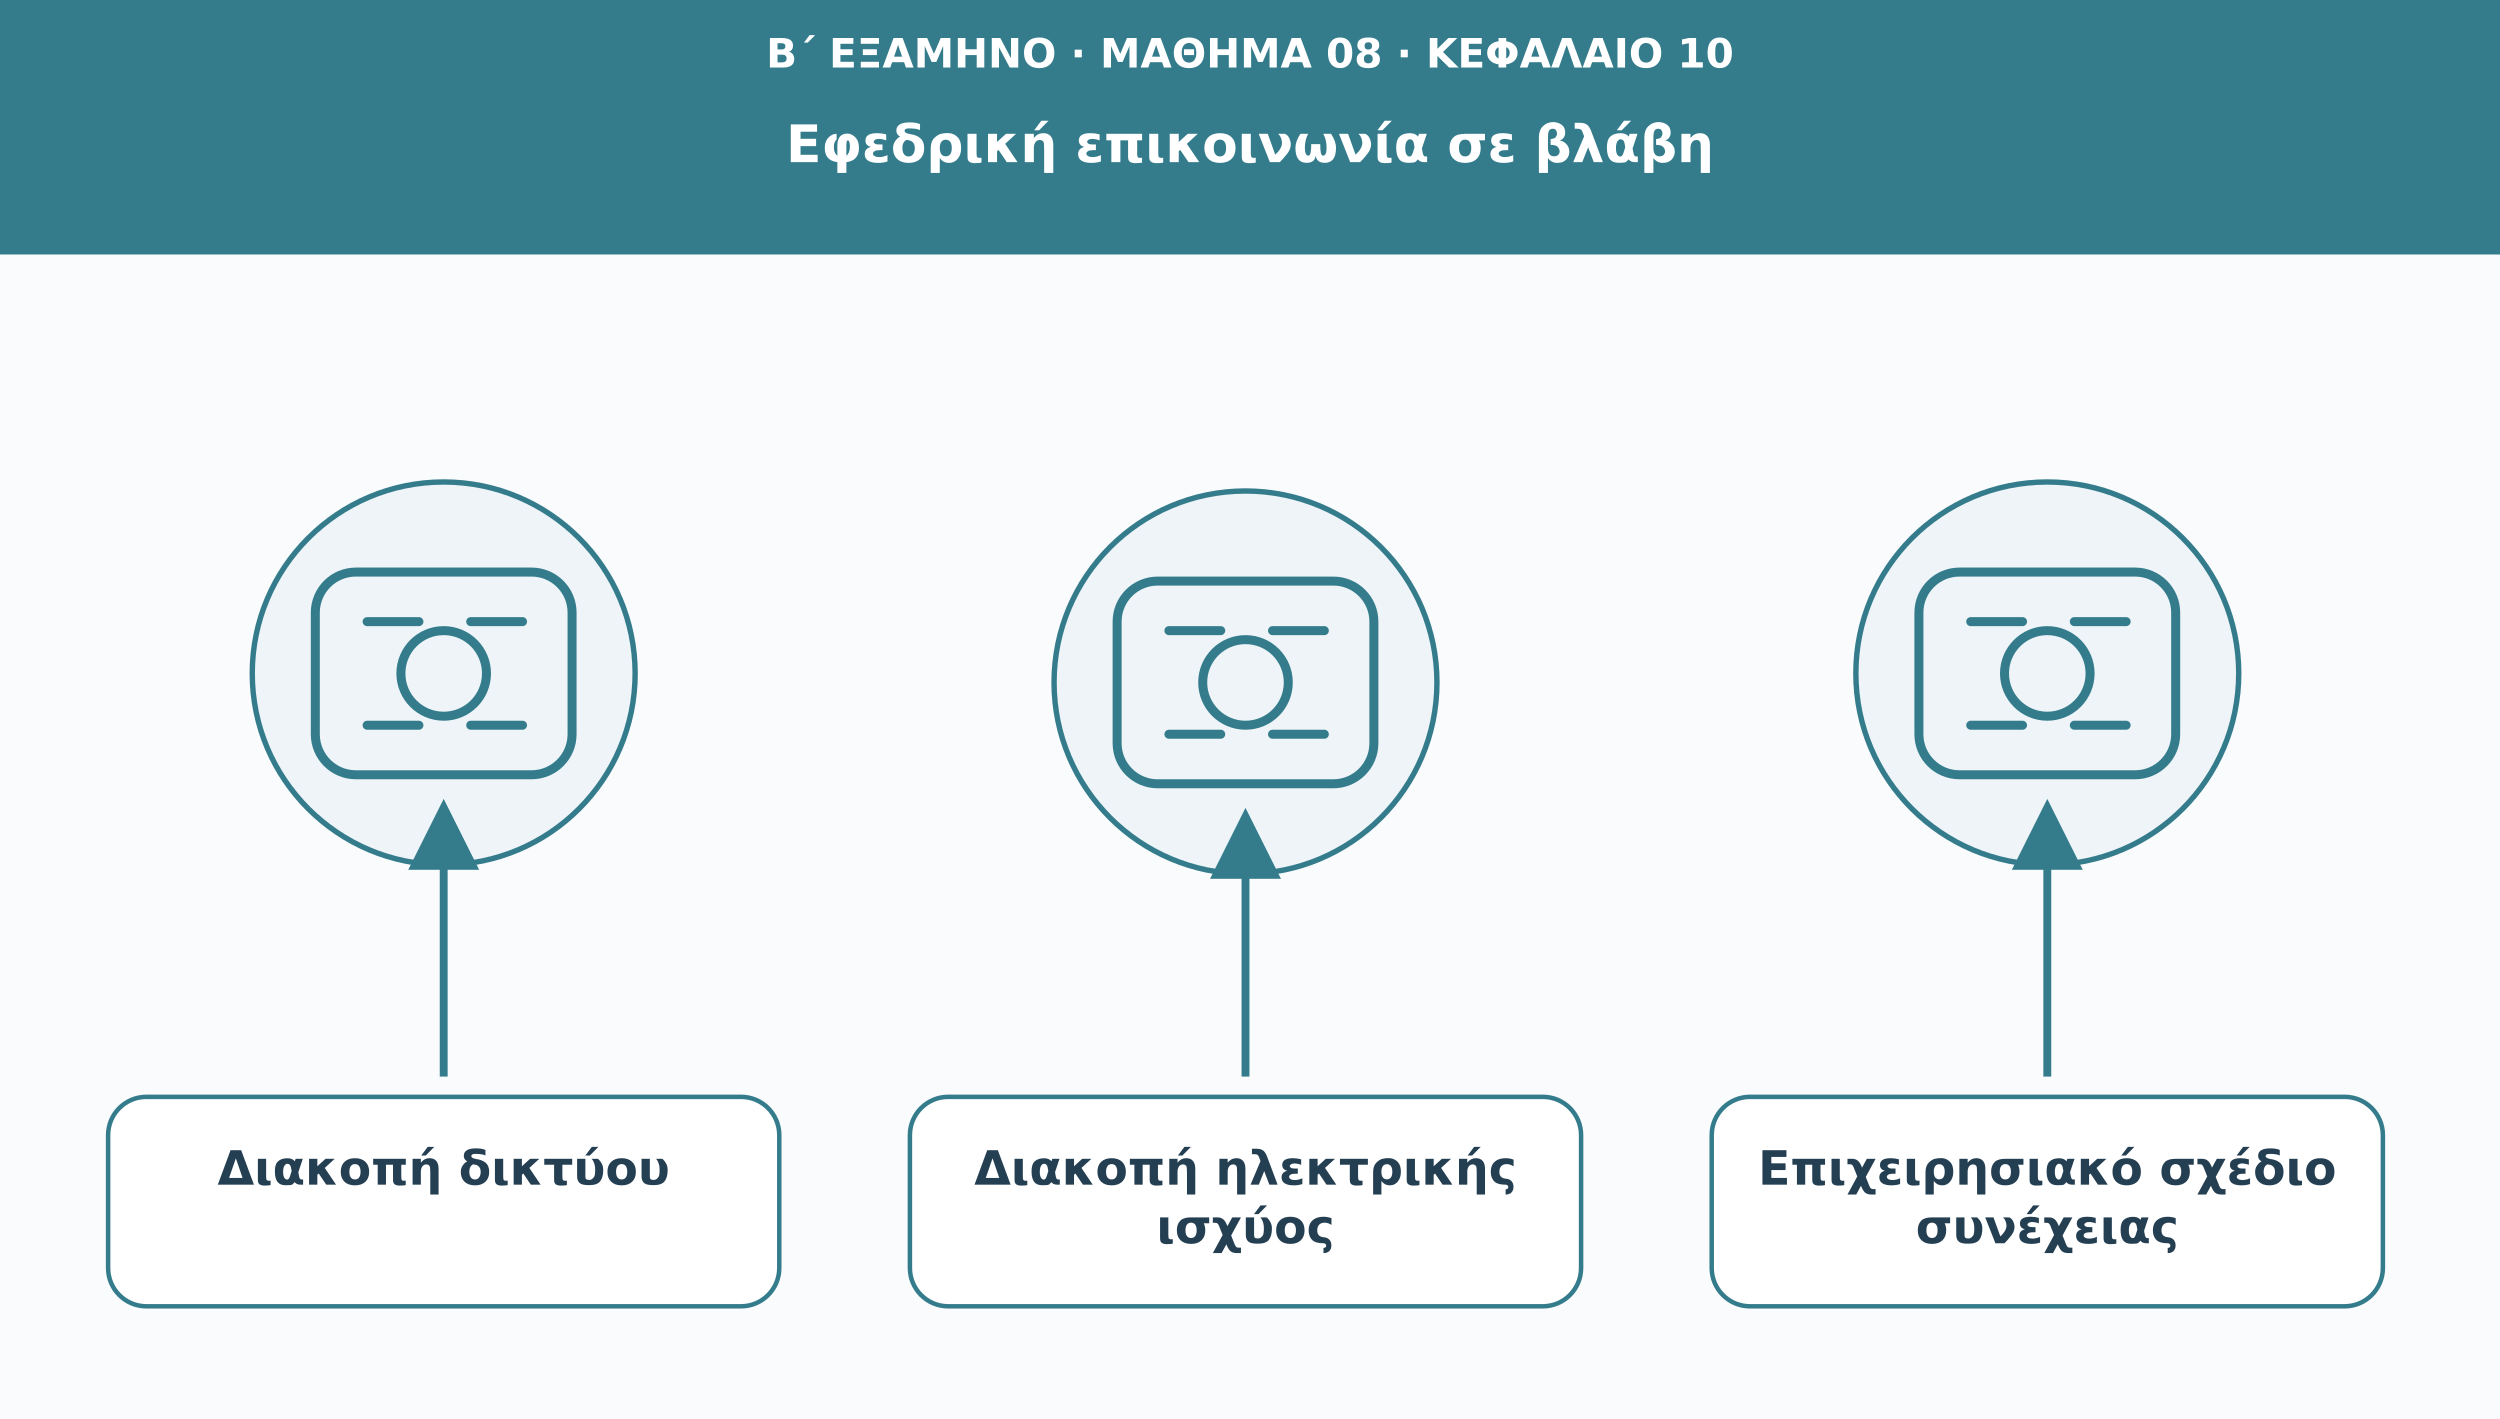
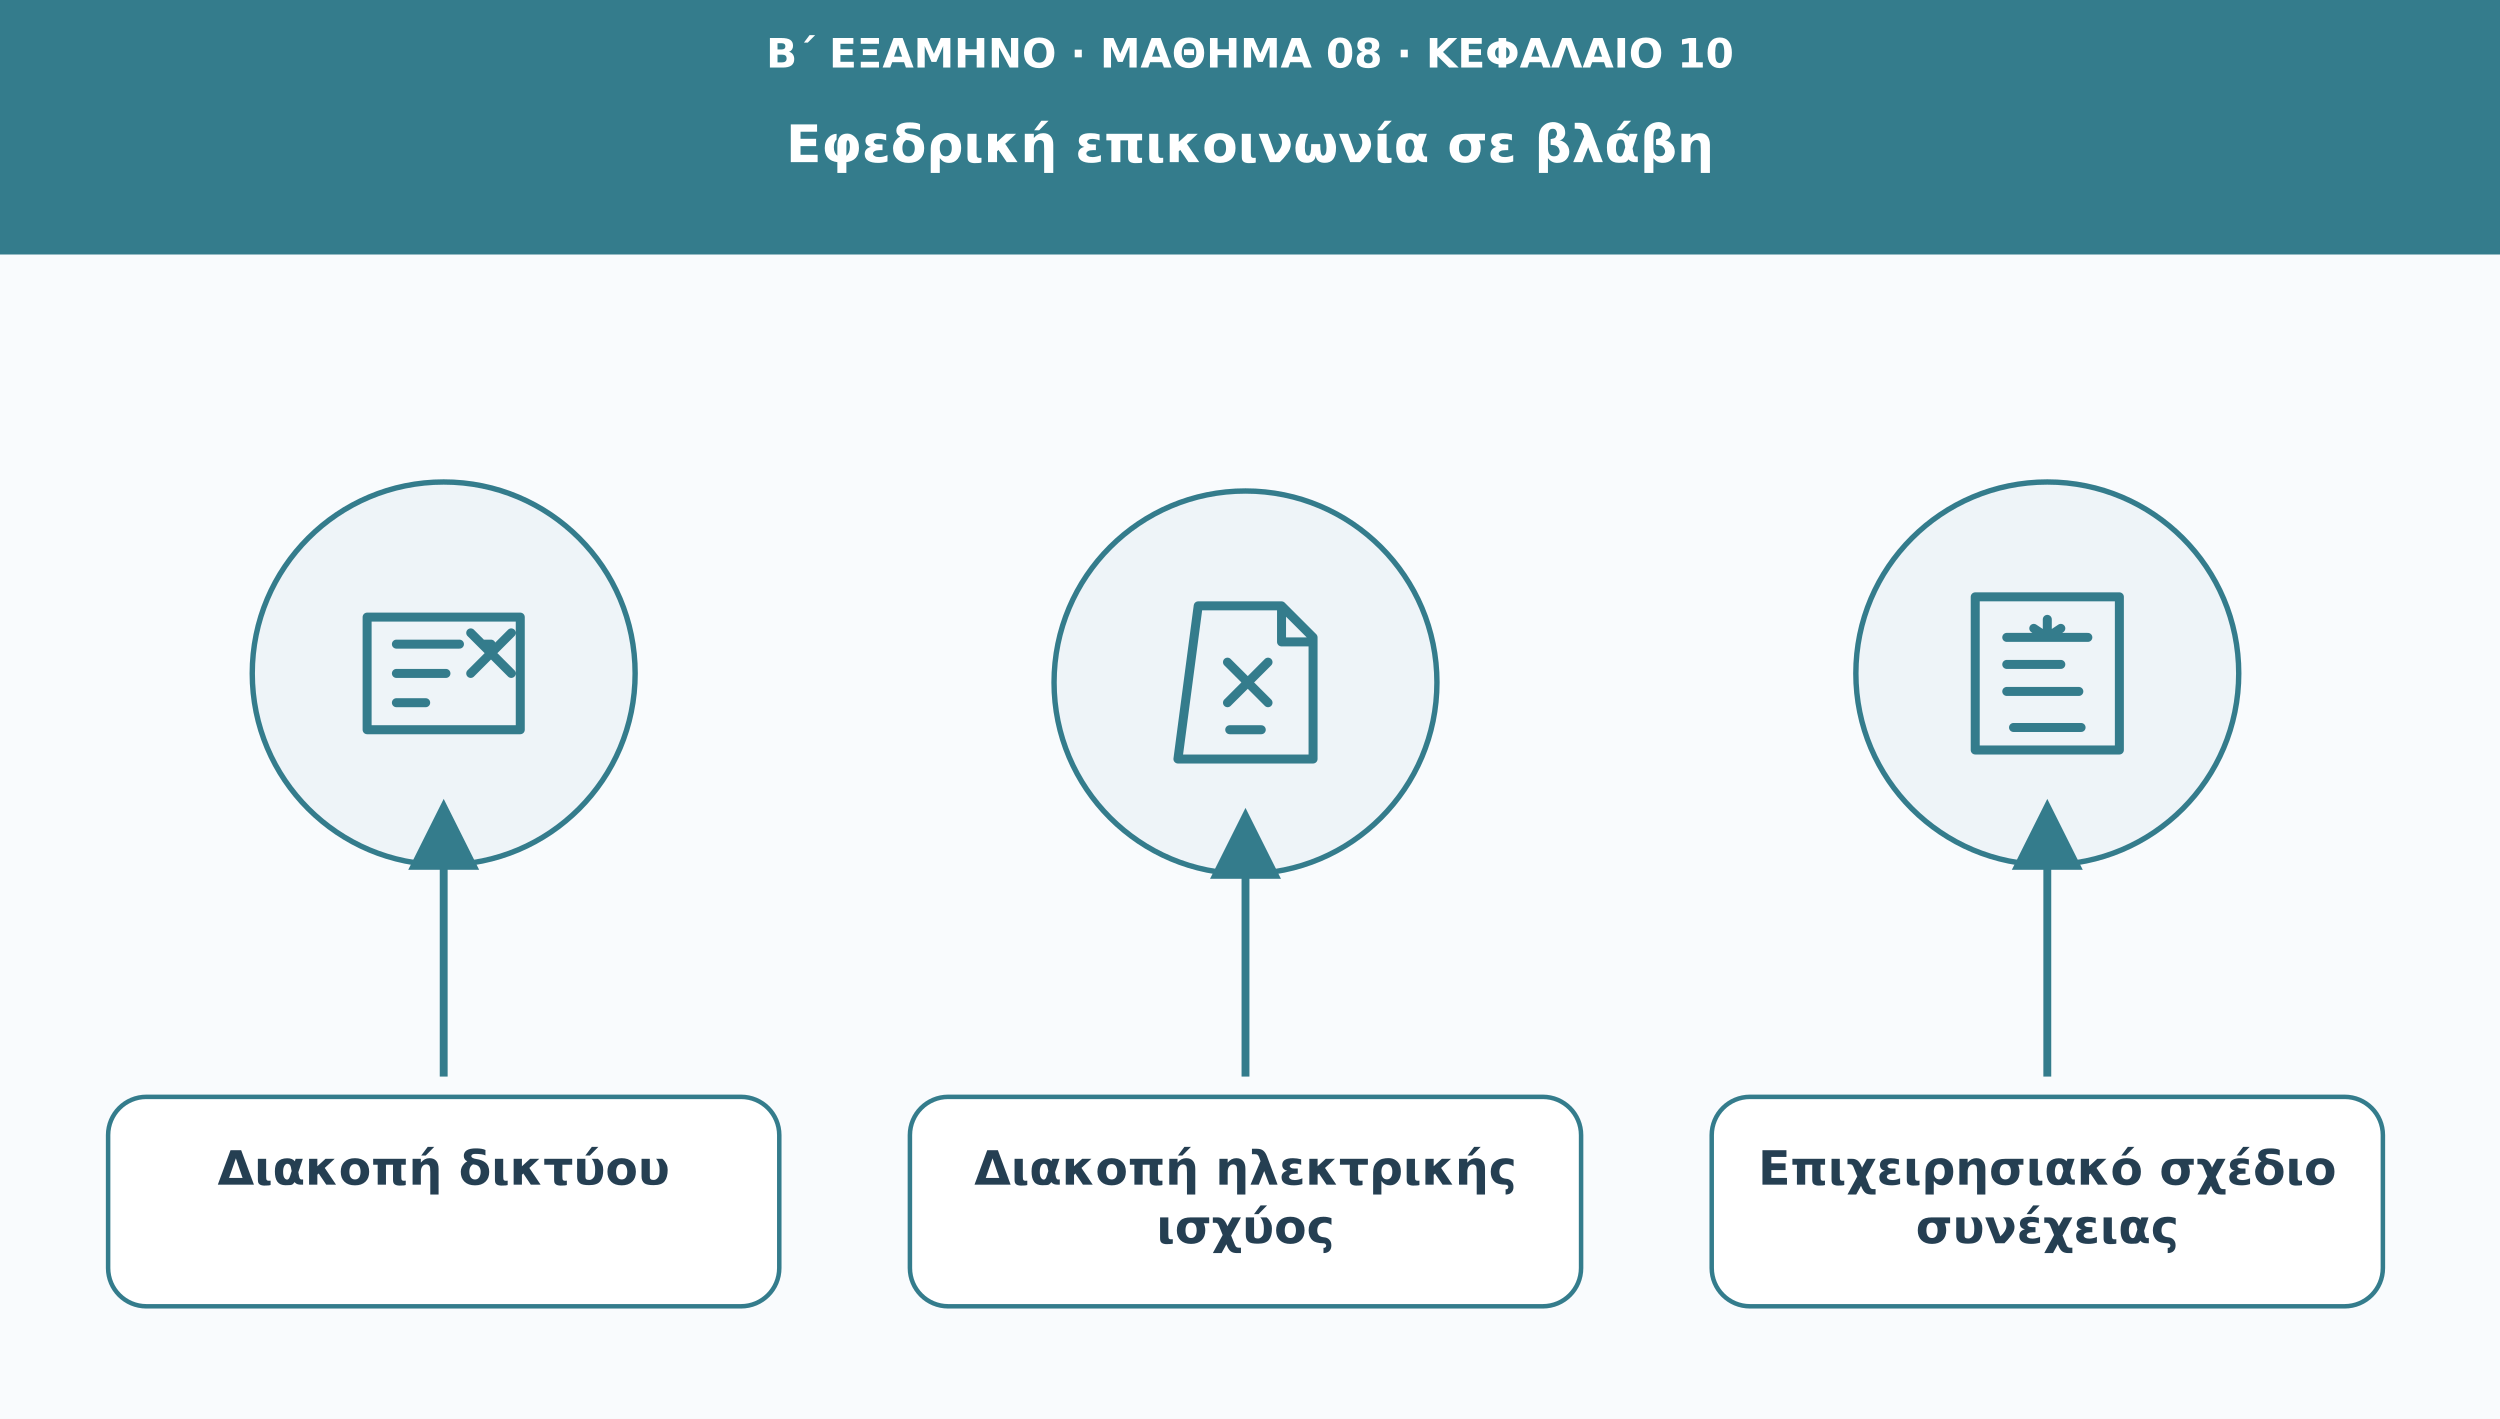
<svg xmlns="http://www.w3.org/2000/svg" viewBox="0 0 1110 630" role="img" aria-labelledby="t d">
  <defs>
    <marker id="arr" viewBox="0 0 10 10" markerWidth="9" markerHeight="9" refX="8" refY="5" orient="auto">
      <path d="M0 0L10 5L0 10Z" fill="#347c8c" />
    </marker>
  </defs>
  <rect width="1110" height="630" fill="#f9fbfd" />
  <rect width="1110" height="113" fill="#347c8c" />
  <text x="555" y="30" font-family="DejaVu Sans,Arial,sans-serif" font-size="18" fill="#ffffff" font-weight="690" text-anchor="middle">Β΄ ΕΞΑΜΗΝΟ · ΜΑΘΗΜΑ 08 · ΚΕΦΑΛΑΙΟ 10</text>
  <text x="555" y="72" font-family="DejaVu Sans,Arial,sans-serif" font-size="23" fill="#ffffff" font-weight="720" text-anchor="middle">Εφεδρική επικοινωνία σε βλάβη</text>
  <circle cx="197" cy="299" r="85" fill="#eef4f8" stroke="#347c8c" stroke-width="2.4" />
  <g transform="translate(197 299)" fill="none" stroke="#347c8c" stroke-width="4" stroke-linecap="round" stroke-linejoin="round">
-     <rect x="-57" y="-45" width="114" height="90" rx="18" />
-     <circle r="19" />
-     <path d="M-34-23h23m23 0h23m-69 46h23m23 0h23" />
+     <path d="M-34-25h68v50h-68z M-21-13h28m10 0h4 M-21 0h22m-22 13h13 M12-18l18 18m0-18L12 0" />
  </g>
  <path d="M197 478L197 361" stroke="#347c8c" stroke-width="3.5" marker-end="url(#arr)" />
  <rect x="48" y="487" width="298" height="93" rx="17" fill="#ffffff" stroke="#347c8c" stroke-width="2" />
  <text x="197" y="526" font-family="DejaVu Sans,Arial,sans-serif" font-size="21" fill="#253f52" font-weight="700" text-anchor="middle">Διακοπή δικτύου</text>
  <circle cx="553" cy="303" r="85" fill="#eef4f8" stroke="#347c8c" stroke-width="2.4" />
  <g transform="translate(553 303)" fill="none" stroke="#347c8c" stroke-width="4" stroke-linecap="round" stroke-linejoin="round">
-     <rect x="-57" y="-45" width="114" height="90" rx="18" />
-     <circle r="19" />
-     <path d="M-34-23h23m23 0h23m-69 46h23m23 0h23" />
+     <path d="M-21-34h37l14 14v54h-60z M16-34v16h14 M-8-9L10 9m0-18L-8 9 M-7 21h14" />
  </g>
  <path d="M553 478L553 365" stroke="#347c8c" stroke-width="3.5" marker-end="url(#arr)" />
  <rect x="404" y="487" width="298" height="93" rx="17" fill="#ffffff" stroke="#347c8c" stroke-width="2" />
  <text x="553" y="526" font-family="DejaVu Sans,Arial,sans-serif" font-size="21" fill="#253f52" font-weight="700" text-anchor="middle">Διακοπή ηλεκτρικής</text>
  <text x="553" y="552" font-family="DejaVu Sans,Arial,sans-serif" font-size="21" fill="#253f52" font-weight="700" text-anchor="middle">ισχύος</text>
  <circle cx="909" cy="299" r="85" fill="#eef4f8" stroke="#347c8c" stroke-width="2.4" />
  <g transform="translate(909 299)" fill="none" stroke="#347c8c" stroke-width="4" stroke-linecap="round" stroke-linejoin="round">
-     <rect x="-57" y="-45" width="114" height="90" rx="18" />
-     <circle r="19" />
-     <path d="M-34-23h23m23 0h23m-69 46h23m23 0h23" />
+     <path d="M-32-34h64v68h-64z M-18-16h36m-36 12h24m-24 12h32 M-15 24h30 M0-24v8m-6-4l6 4 6-4" />
  </g>
  <path d="M909 478L909 361" stroke="#347c8c" stroke-width="3.5" marker-end="url(#arr)" />
  <rect x="760" y="487" width="298" height="93" rx="17" fill="#ffffff" stroke="#347c8c" stroke-width="2" />
  <text x="909" y="526" font-family="DejaVu Sans,Arial,sans-serif" font-size="21" fill="#253f52" font-weight="700" text-anchor="middle">Επιχειρησιακό σχέδιο</text>
  <text x="909" y="552" font-family="DejaVu Sans,Arial,sans-serif" font-size="21" fill="#253f52" font-weight="700" text-anchor="middle">συνέχειας</text>
</svg>
